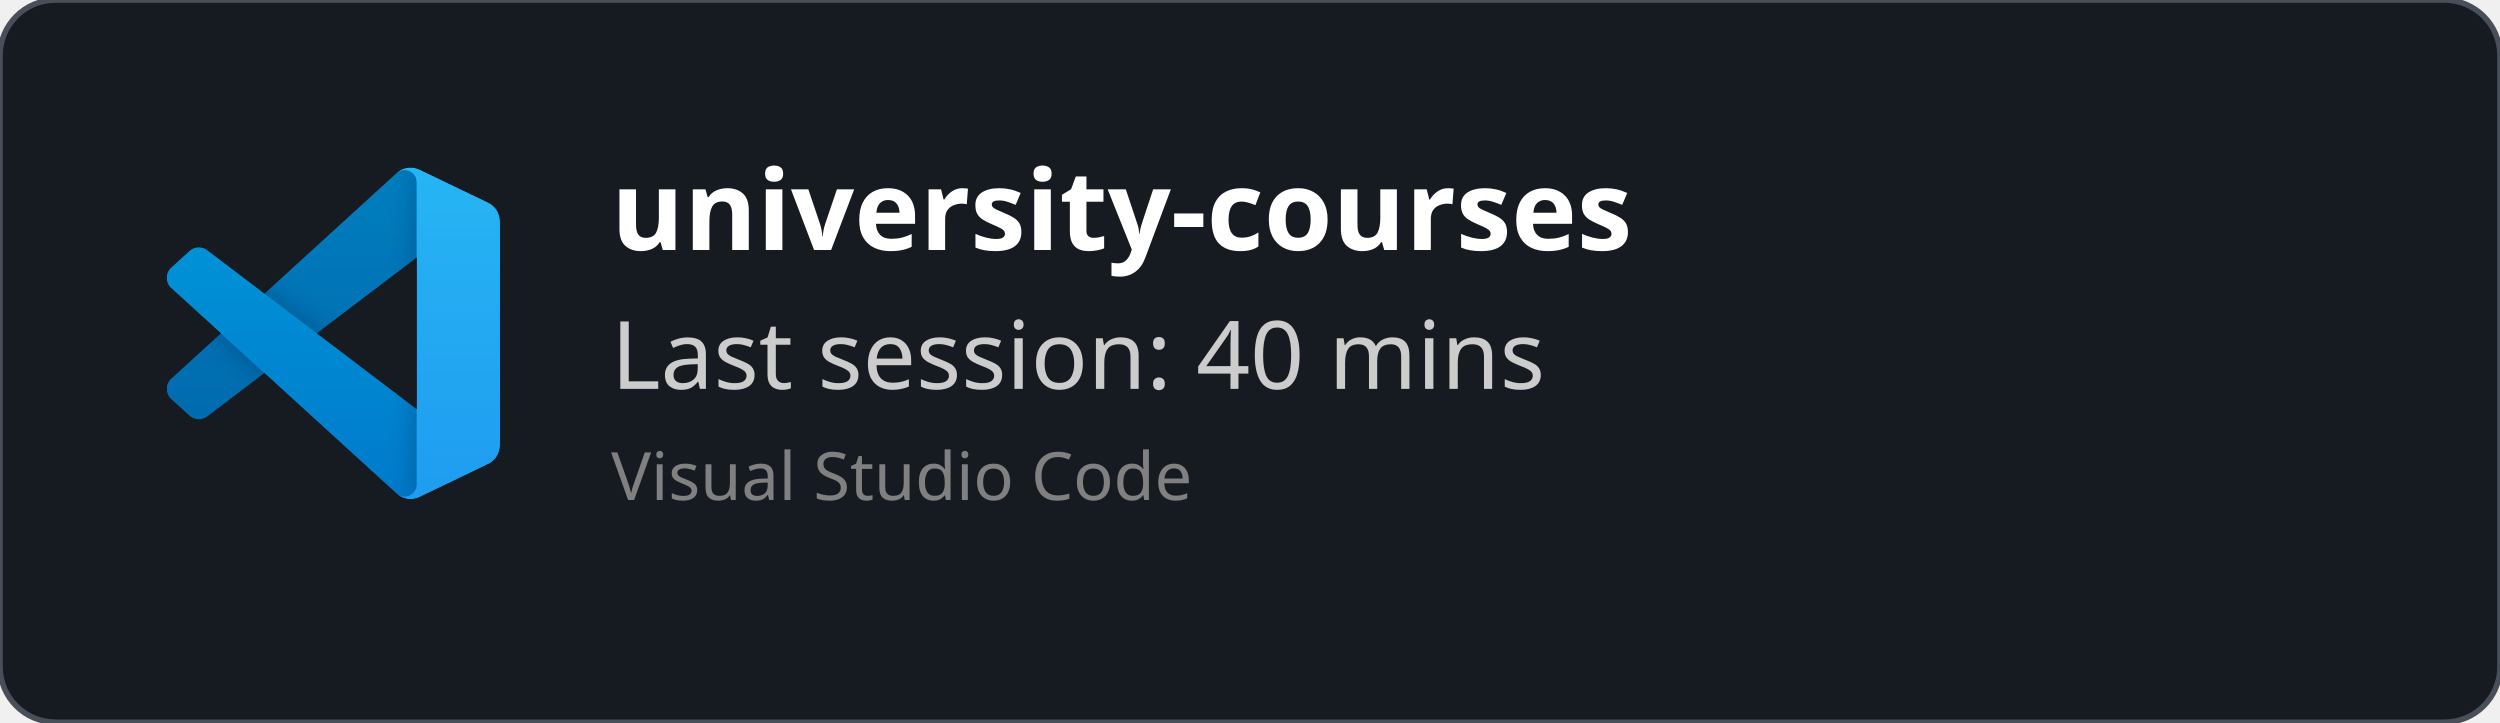
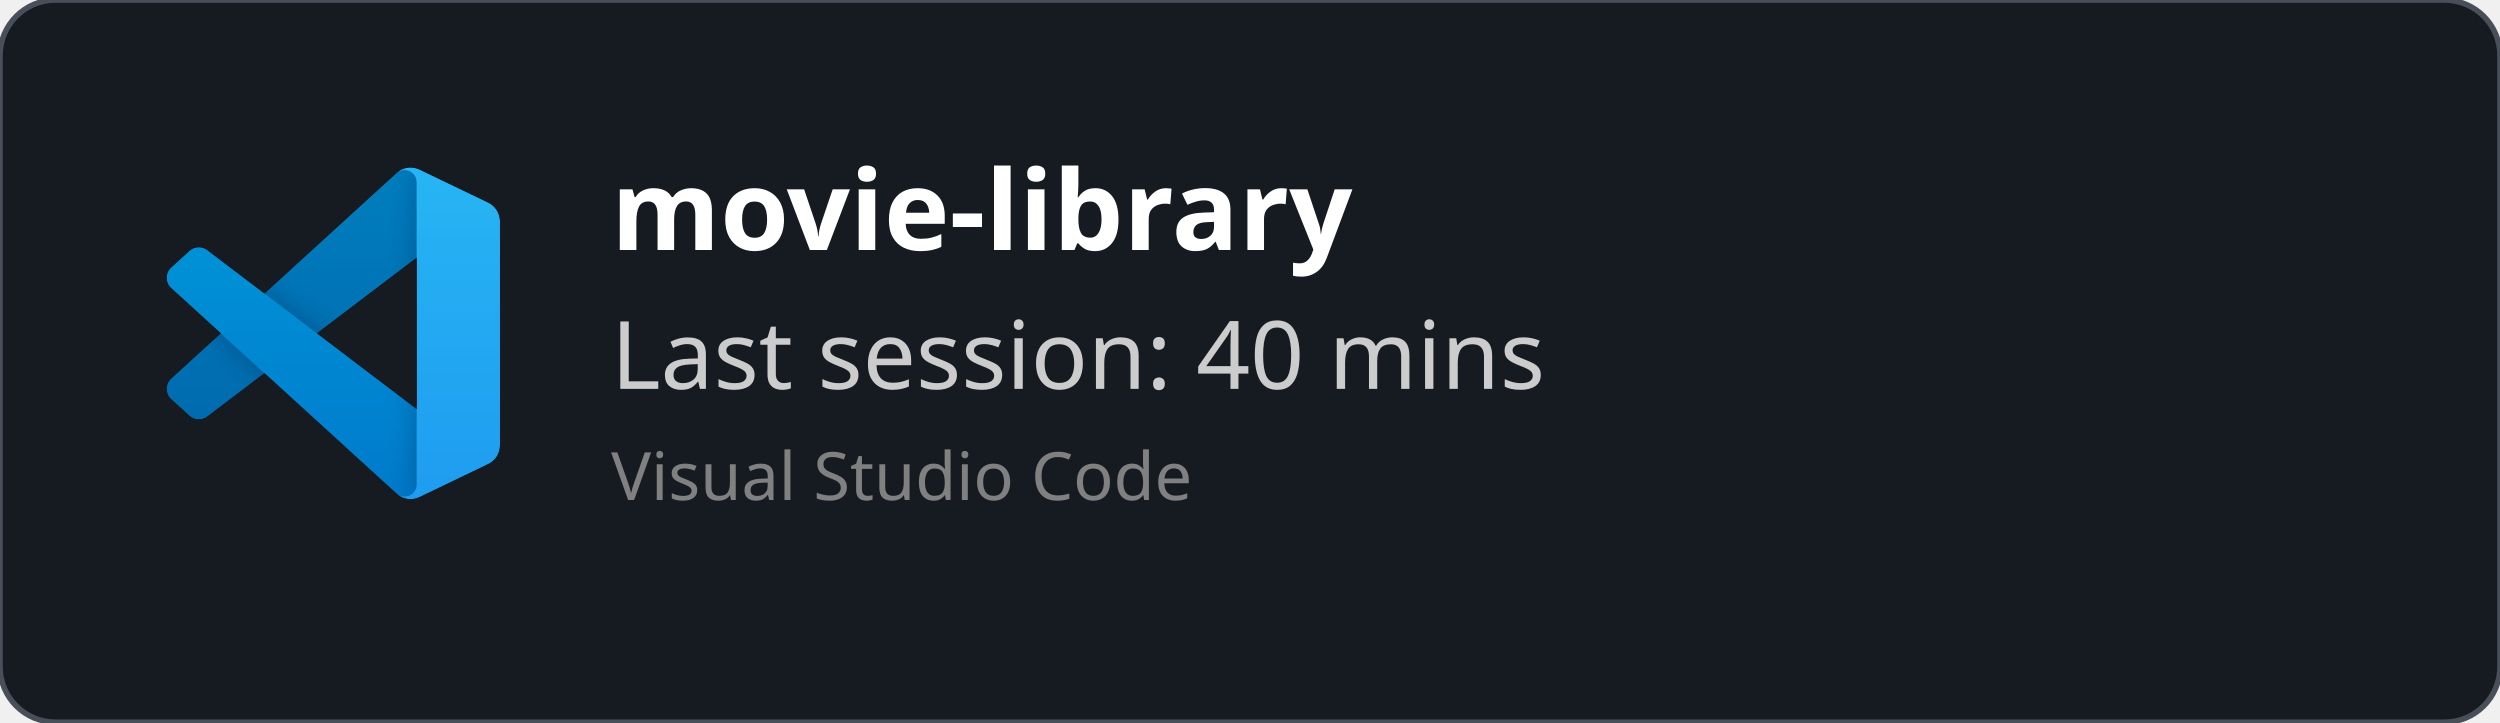
<svg xmlns="http://www.w3.org/2000/svg" width="450" height="130" viewBox="0 0 450 130" fill="none" role="img">
  <style>
    *{
        font-family: 'Segoe UI', Ubuntu, monospace
    }
    </style>
  <defs>
    <clipPath id="horizontalClip" x="20" y="20" width="500" height="200">
      <rect x="90" y="20" width="300" height="50" />
    </clipPath>
  </defs>
  <rect width="450" height="130" fill="rgba(22,27,34)" stroke="#484f58" stroke-width="1" fill-opacity="1" stroke-opacity="1" x="0" y="0" rx="10px" ry="10px">
    </rect>
  <svg width="60" height="60" x="30" y="30" viewBox="0 0 100 100" fill="none" id="vscode">
    <mask id="mask0" mask-type="alpha" maskUnits="userSpaceOnUse" x="0" y="0" width="100" height="100">
      <path fill-rule="evenodd" clip-rule="evenodd" d="M70.912 99.317C72.487 99.931 74.283 99.891 75.873 99.126L96.461 89.22C98.624 88.179 100 85.989 100 83.587V16.413C100 14.011 98.624 11.822 96.461 10.781L75.873 0.874C73.786 -0.13 71.345 0.116 69.513 1.447C69.252 1.637 69.003 1.849 68.769 2.083L29.355 38.041L12.187 25.01C10.589 23.797 8.354 23.896 6.869 25.246L1.363 30.255C-0.453 31.906 -0.455 34.763 1.359 36.417L16.247 50L1.359 63.583C-0.455 65.237 -0.453 68.094 1.363 69.745L6.869 74.754C8.354 76.104 10.589 76.204 12.187 74.99L29.355 61.959L68.769 97.917C69.392 98.541 70.125 99.01 70.912 99.317ZM75.015 27.299L45.109 50L75.015 72.701V27.299Z" fill="white" />
    </mask>
    <g mask="url(#mask0)">
      <path d="M96.461 10.796L75.857 0.876C73.472 -0.273 70.622 0.212 68.75 2.083L1.299 63.583C-0.516 65.237 -0.514 68.094 1.303 69.745L6.813 74.754C8.298 76.104 10.535 76.204 12.134 74.99L93.361 13.37C96.086 11.303 100 13.246 100 16.667V16.427C100 14.027 98.625 11.838 96.461 10.796Z" fill="#0065A9" />
      <g filter="url(#filter0_d)">
        <path d="M96.461 89.204L75.857 99.124C73.472 100.273 70.622 99.788 68.75 97.917L1.299 36.417C-0.516 34.763 -0.514 31.906 1.303 30.255L6.813 25.246C8.298 23.896 10.535 23.796 12.134 25.009L93.361 86.63C96.086 88.697 100 86.754 100 83.333V83.573C100 85.974 98.625 88.162 96.461 89.204Z" fill="#007ACC" />
      </g>
      <g filter="url(#filter1_d)">
        <path d="M75.858 99.126C73.472 100.274 70.622 99.788 68.75 97.917C71.056 100.223 75 98.59 75 95.328V4.672C75 1.41 71.056 -0.223 68.75 2.083C70.622 0.211 73.472 -0.274 75.858 0.874L96.459 10.781C98.623 11.822 100 14.011 100 16.413V83.587C100 85.989 98.623 88.179 96.459 89.22L75.858 99.126Z" fill="#1F9CF0" />
      </g>
      <g style="mix-blend-mode:overlay" opacity="0.25">
        <path fill-rule="evenodd" clip-rule="evenodd" d="M70.851 99.317C72.426 99.931 74.222 99.891 75.812 99.126L96.4 89.22C98.563 88.179 99.939 85.989 99.939 83.587V16.413C99.939 14.011 98.564 11.822 96.4 10.781L75.812 0.874C73.725 -0.13 71.284 0.116 69.453 1.447C69.191 1.637 68.942 1.849 68.708 2.083L29.294 38.041L12.126 25.01C10.528 23.796 8.293 23.896 6.809 25.246L1.302 30.255C-0.513 31.906 -0.515 34.763 1.298 36.417L16.186 50L1.298 63.583C-0.515 65.237 -0.513 68.094 1.302 69.745L6.809 74.754C8.293 76.104 10.528 76.204 12.126 74.99L29.294 61.959L68.708 97.917C69.332 98.54 70.064 99.01 70.851 99.317ZM74.954 27.299L45.048 50L74.954 72.701V27.299Z" fill="url(#paint0_linear)" />
      </g>
    </g>
    <defs>
      <filter id="filter0_d" x="-8.394" y="15.829" width="116.727" height="92.246" filterUnits="userSpaceOnUse" color-interpolation-filters="sRGB">
        <feFlood flood-opacity="0" result="BackgroundImageFix" />
        <feColorMatrix in="SourceAlpha" type="matrix" values="0 0 0 0 0 0 0 0 0 0 0 0 0 0 0 0 0 0 127 0" />
        <feOffset />
        <feGaussianBlur stdDeviation="4.167" />
        <feColorMatrix type="matrix" values="0 0 0 0 0 0 0 0 0 0 0 0 0 0 0 0 0 0 0.25 0" />
        <feBlend mode="overlay" in2="BackgroundImageFix" result="effect1_dropShadow" />
        <feBlend mode="normal" in="SourceGraphic" in2="effect1_dropShadow" result="shape" />
      </filter>
      <filter id="filter1_d" x="60.417" y="-8.076" width="47.917" height="116.151" filterUnits="userSpaceOnUse" color-interpolation-filters="sRGB">
        <feFlood flood-opacity="0" result="BackgroundImageFix" />
        <feColorMatrix in="SourceAlpha" type="matrix" values="0 0 0 0 0 0 0 0 0 0 0 0 0 0 0 0 0 0 127 0" />
        <feOffset />
        <feGaussianBlur stdDeviation="4.167" />
        <feColorMatrix type="matrix" values="0 0 0 0 0 0 0 0 0 0 0 0 0 0 0 0 0 0 0.25 0" />
        <feBlend mode="overlay" in2="BackgroundImageFix" result="effect1_dropShadow" />
        <feBlend mode="normal" in="SourceGraphic" in2="effect1_dropShadow" result="shape" />
      </filter>
      <linearGradient id="paint0_linear" x1="49.939" y1="0.258" x2="49.939" y2="99.742" gradientUnits="userSpaceOnUse">
        <stop stop-color="white" />
        <stop offset="1" stop-color="white" stop-opacity="0" />
      </linearGradient>
    </defs>
  </svg>
  <text x="110" y="45" font-size="20" clip-path="url(#horizontalClip)" font-weight="bold" font-family="Ubuntu" fill="white">
-     university-courses
+     movie-library
    </text>
  <text x="110" y="70" font-size="17px" font-family="Ubuntu" fill="#ccc">
    Last session: 40 mins
    </text>
  <text x="110" y="90" font-size="12px" font-family="Ubuntu" fill="grey">
    Visual Studio Code
    </text>
</svg>
